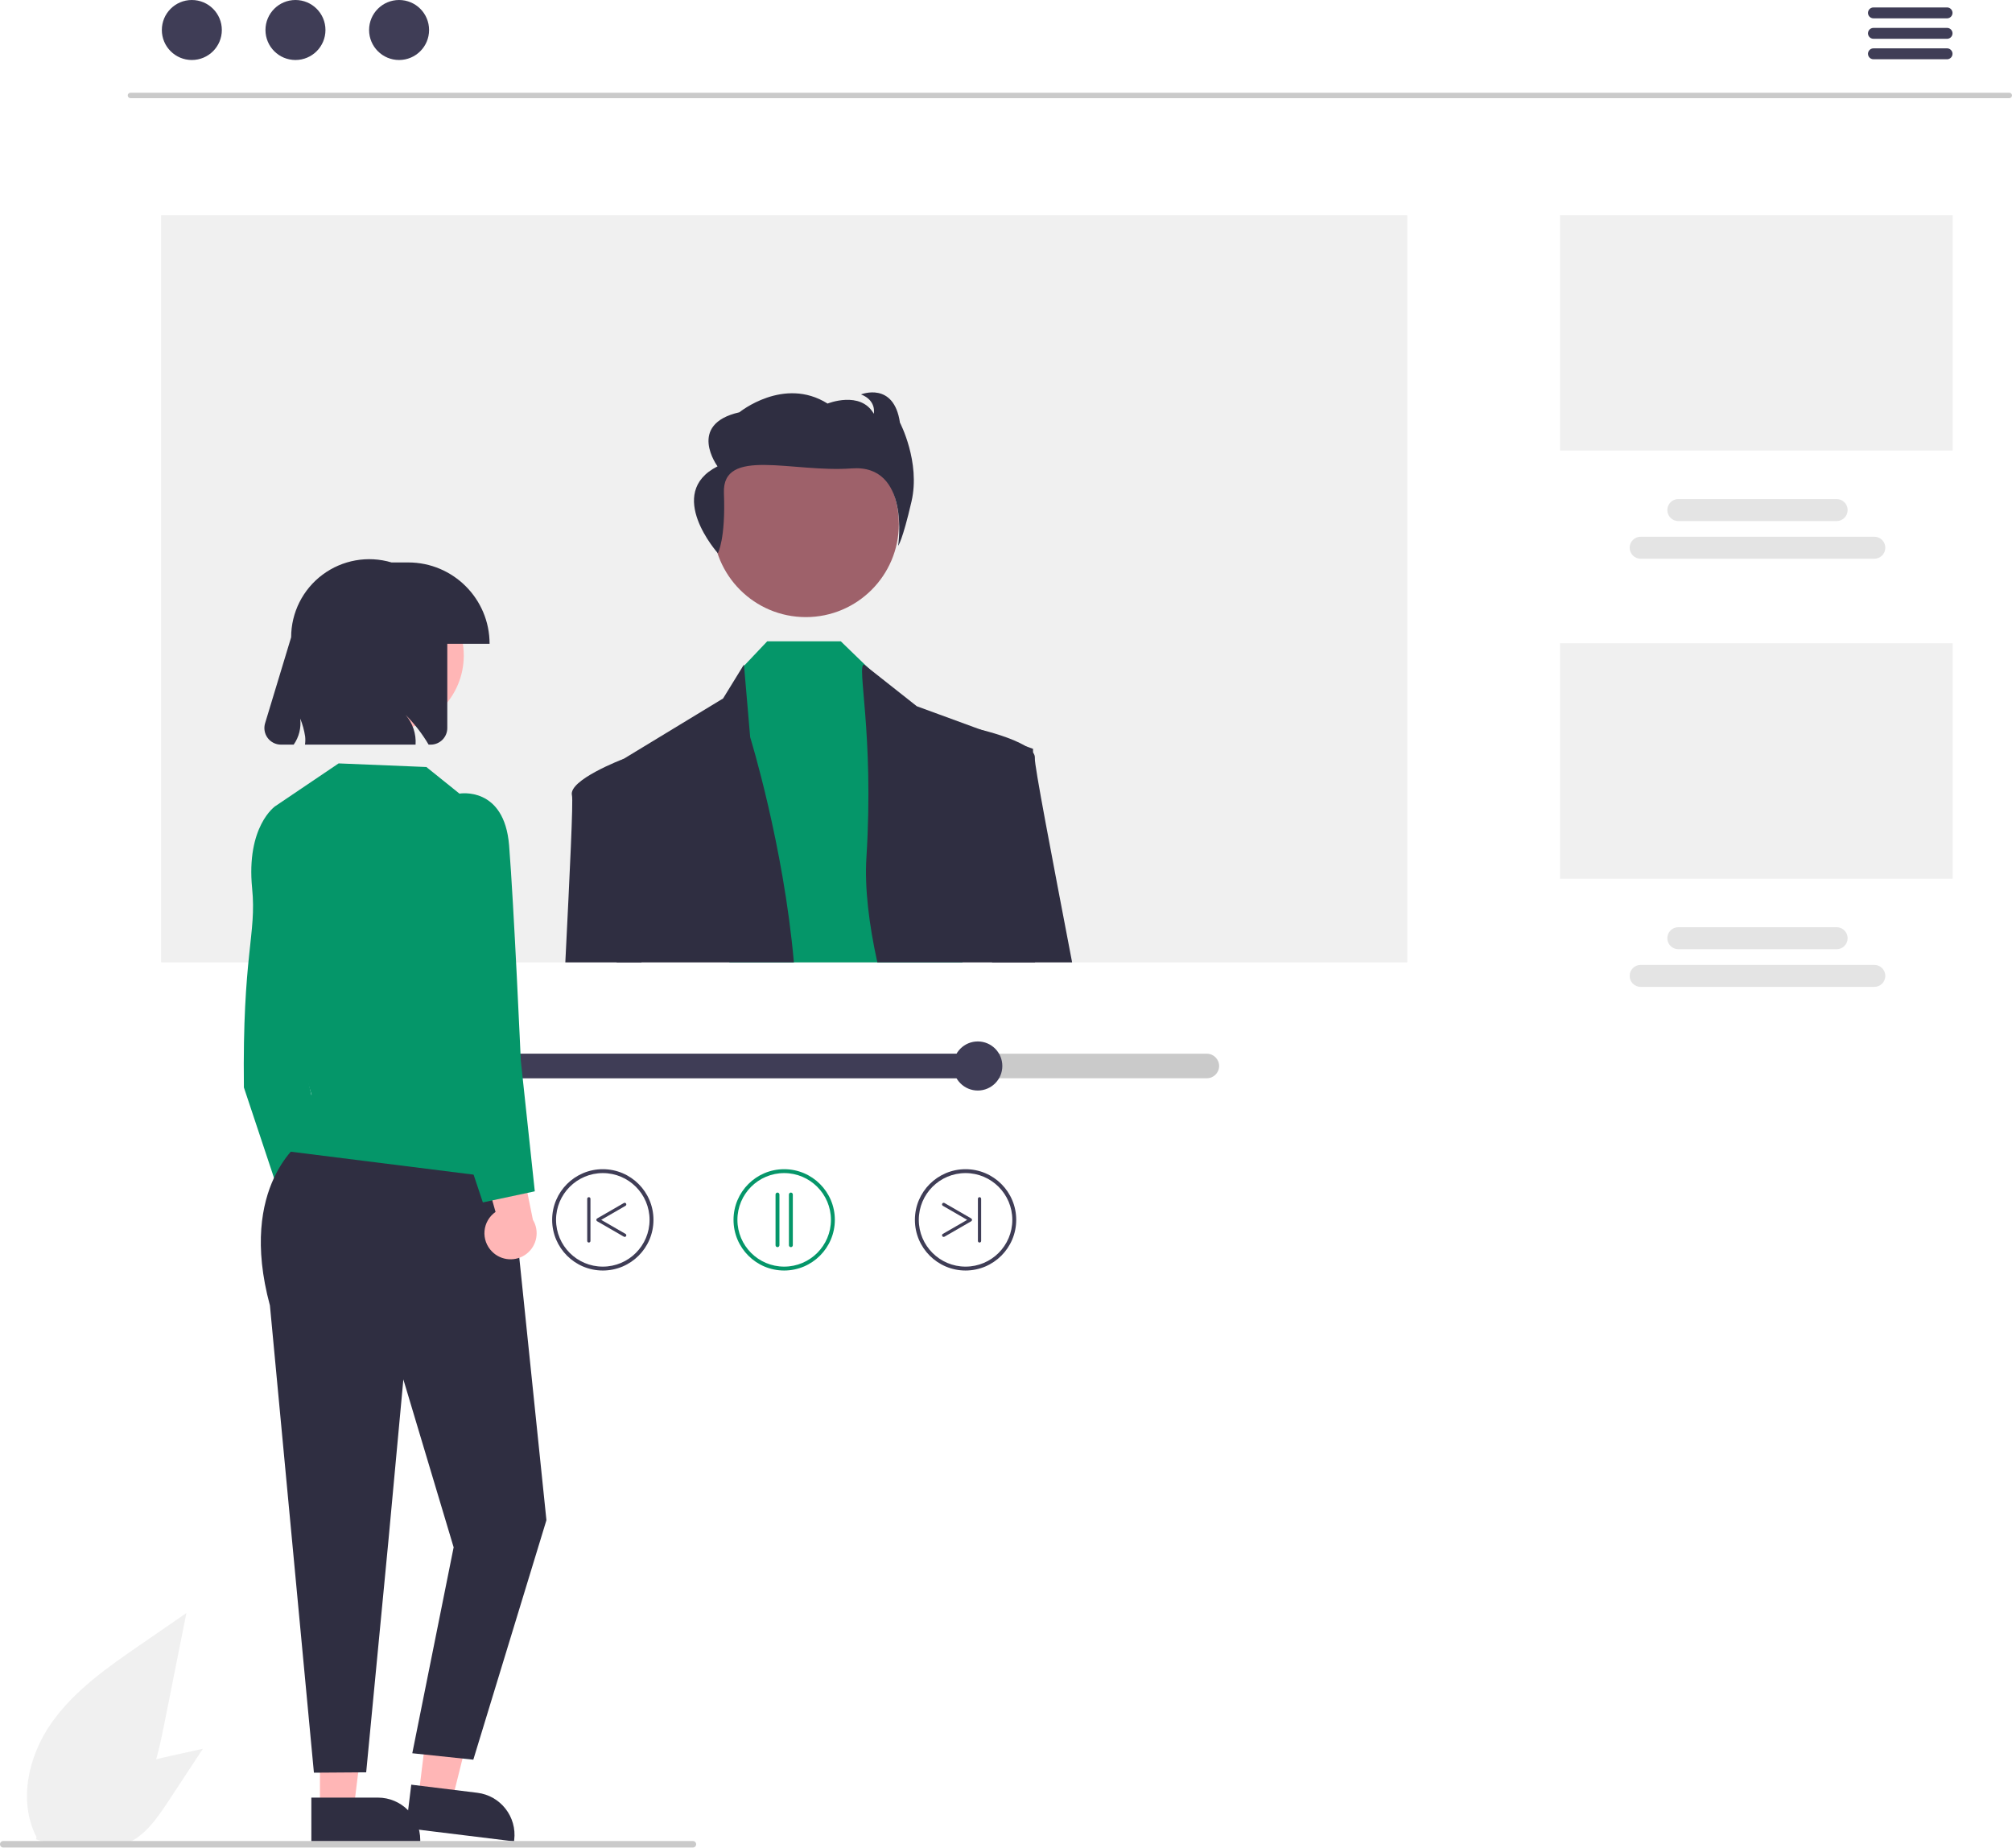
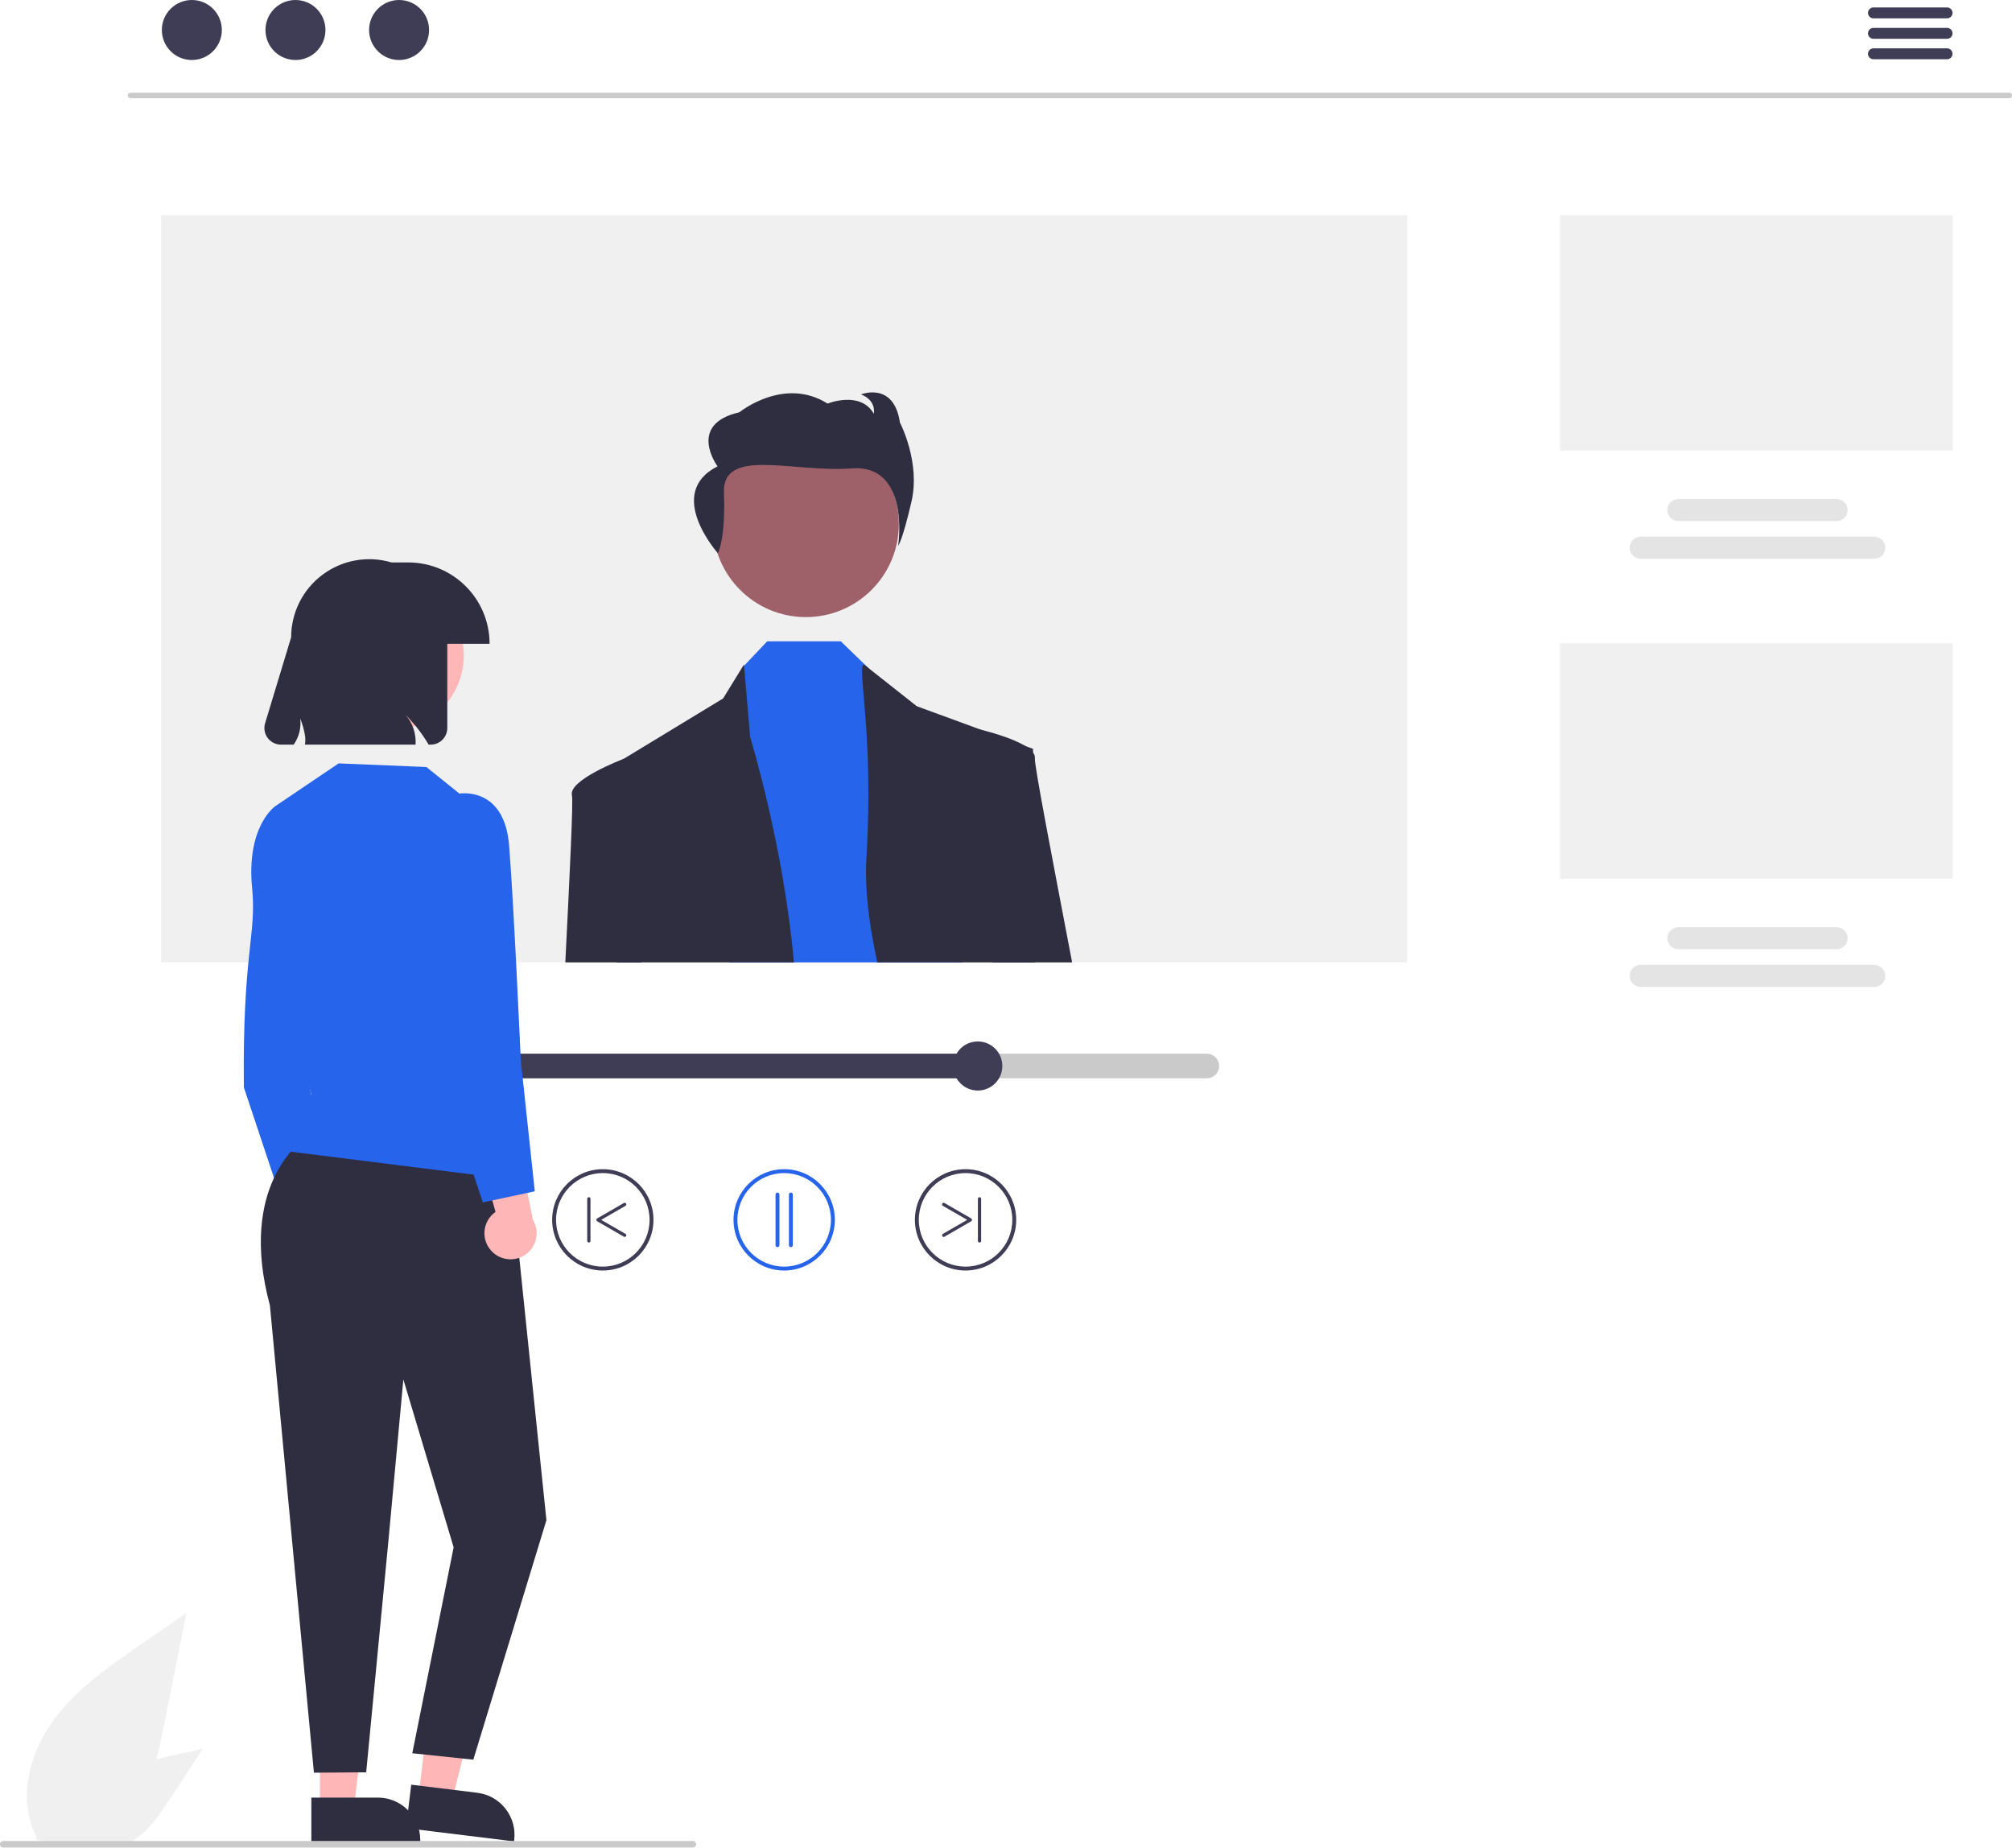
- <svg xmlns="http://www.w3.org/2000/svg" data-name="Layer 1" width="618.5" height="567.882" viewBox="0 0 618.5 567.882">
+ <svg xmlns="http://www.w3.org/2000/svg" id="a1b10958-249c-4c4c-82a2-0407b2abf5d3" data-name="Layer 1" width="618.5" height="567.882" viewBox="0 0 618.5 567.882">
  <path d="M333.945,671.58c-10.14,6.982-20.509,14.189-27.531,24.302-7.021,10.114-10.086,23.92-4.444,34.863l-.146.682a26.392,26.392,0,0,0,25.485-4.489c8.926-7.492,11.725-19.835,14.001-31.263l6.735-33.804Z" transform="translate(-290.75 -166.0591)" fill="#f0f0f0" />
  <path d="M343.711,705.669c-6.764,1.497-13.695,3.061-19.495,6.85-5.8,3.789-10.318,10.34-9.69,17.239l-.22.325a14.85,14.85,0,0,0,14.238,3.049c6.239-2.019,10.308-7.863,13.913-13.341l10.661-16.203Z" transform="translate(-290.75 -166.0591)" fill="#f0f0f0" />
  <path d="M908.412,196.236H330.856a.838.838,0,0,1,0-1.677H908.412a.838.838,0,0,1,0,1.677Z" transform="translate(-290.75 -166.0591)" fill="#cacaca" />
  <circle cx="58.973" cy="9.221" r="9.221" fill="#3f3d56" />
  <circle cx="90.827" cy="9.221" r="9.221" fill="#3f3d56" />
  <circle cx="122.68" cy="9.221" r="9.221" fill="#3f3d56" />
  <path d="M889.327,171.699H866.694a1.677,1.677,0,1,1,0-3.353h22.633a1.677,1.677,0,0,1,0,3.353Z" transform="translate(-290.75 -166.0591)" fill="#3f3d56" />
  <path d="M889.327,177.986H866.694a1.677,1.677,0,1,1,0-3.353h22.633a1.677,1.677,0,0,1,0,3.353Z" transform="translate(-290.75 -166.0591)" fill="#3f3d56" />
  <path d="M889.327,184.273H866.694a1.677,1.677,0,1,1,0-3.353h22.633a1.677,1.677,0,0,1,0,3.353Z" transform="translate(-290.75 -166.0591)" fill="#3f3d56" />
  <rect x="49.521" y="66.123" width="383.081" height="229.681" fill="#f0f0f0" />
  <rect x="479.545" y="66.123" width="120.708" height="72.372" fill="#f0f0f0" />
  <path d="M866.921,337.802H795.1a3.383,3.383,0,0,1,0-6.766h71.821a3.383,3.383,0,0,1,0,6.766Z" transform="translate(-290.75 -166.0591)" fill="#e4e4e4" />
  <path d="M855.341,326.222H806.68a3.383,3.383,0,0,1,0-6.766h48.661a3.383,3.383,0,0,1,0,6.766Z" transform="translate(-290.75 -166.0591)" fill="#e4e4e4" />
  <rect x="479.545" y="197.729" width="120.708" height="72.372" fill="#f0f0f0" />
  <path d="M866.921,469.407H795.1a3.383,3.383,0,0,1,0-6.766h71.821a3.383,3.383,0,0,1,0,6.766Z" transform="translate(-290.75 -166.0591)" fill="#e4e4e4" />
  <path d="M855.341,457.827H806.68a3.383,3.383,0,0,1,0-6.766h48.661a3.383,3.383,0,0,1,0,6.766Z" transform="translate(-290.75 -166.0591)" fill="#e4e4e4" />
  <circle cx="247.719" cy="161.096" r="28.587" fill="#9e616a" />
-   <polygon points="295.884 295.804 224.205 295.804 228.228 205.164 228.723 204.644 235.84 197.133 258.473 197.133 266.872 205.264 267.534 205.91 285.406 223.035 295.884 295.804" fill="#059669" />
+   <polygon points="295.884 295.804 224.205 295.804 228.228 205.164 228.723 204.644 235.84 197.133 258.473 197.133 266.872 205.264 267.534 205.91 285.406 223.035 295.884 295.804" fill="#2564eb" />
  <path d="M534.796,461.863h-54.478c-.36-34.687-.645-60.857-.645-60.857l2.783-1.693.017-.008,30.554-18.551,6.413-10.419.034.369,1.886,21.962S531.611,425.785,534.796,461.863Z" transform="translate(-290.75 -166.0591)" fill="#2f2e41" />
  <path d="M608.923,461.863h-48.476c-2.59-11.752-3.94-22.943-3.353-32.273,2.381-38.115-3.11-59.256-.729-59.256l1.257.989,14.954,11.811,19.691,7.217,13.663,5.013,2.381.872v1.148C608.319,403.152,608.378,429.934,608.923,461.863Z" transform="translate(-290.75 -166.0591)" fill="#2f2e41" />
  <path d="M511.424,336.099s2.429-4.265,1.864-18.515,21.133-6.19,39.265-7.549,14.293,23.789,14.293,23.789,1.308-1.495,4.109-13.632-3.558-24.233-3.558-24.233c-1.873-12.754-11.965-8.666-11.965-8.666,4.861,1.892,3.927,5.938,3.927,5.938-4.114-7.213-14.207-3.126-14.207-3.126-13.461-8.447-27.103,2.677-27.103,2.677-16.261,3.691-6.725,16.622-6.725,16.622C494.97,317.668,511.424,336.099,511.424,336.099Z" transform="translate(-290.75 -166.0591)" fill="#2f2e41" />
  <path d="M464.534,461.863c1.391-27.822,2.456-49.65,2.037-51.335-1.173-4.686,15.382-11.031,15.885-11.216l.008-.008h.009l3.16,1.702,2.313,60.857Z" transform="translate(-290.75 -166.0591)" fill="#2f2e41" />
  <path d="M620.323,461.863H595.721L588.679,392.313l2.9-2.121s.252.059.688.159c2.255.562,9.531,2.464,13.663,5.013a8.28,8.28,0,0,1,2.381,2.02,2.436,2.436,0,0,1,.562,1.727C608.663,401.081,614.028,428.928,620.323,461.863Z" transform="translate(-290.75 -166.0591)" fill="#2f2e41" />
  <path d="M661.741,489.945H401.883a3.772,3.772,0,0,0,0,7.544H661.741a3.772,3.772,0,1,0,0-7.544Z" transform="translate(-290.75 -166.0591)" fill="#cacaca" />
  <path d="M591.328,489.945v7.544H401.883a3.772,3.772,0,0,1,0-7.544Z" transform="translate(-290.75 -166.0591)" fill="#3f3d56" />
  <circle cx="300.578" cy="327.658" r="7.544" fill="#3f3d56" />
-   <path d="M531.812,556.586a15.573,15.573,0,1,1,15.573-15.573A15.591,15.591,0,0,1,531.812,556.586Zm0-29.949a14.375,14.375,0,1,0,14.375,14.375A14.392,14.392,0,0,0,531.812,526.637Z" transform="translate(-290.75 -166.0591)" fill="#059669" />
-   <path d="M529.755,549.398a.599.599,0,0,1-.599-.599V533.226a.599.599,0,1,1,1.198,0v15.573A.599.599,0,0,1,529.755,549.398Z" transform="translate(-290.75 -166.0591)" fill="#059669" />
-   <path d="M533.869,549.398a.599.599,0,0,1-.599-.599V533.226a.599.599,0,1,1,1.198,0v15.573A.599.599,0,0,1,533.869,549.398Z" transform="translate(-290.75 -166.0591)" fill="#059669" />
+   <path d="M531.812,556.586a15.573,15.573,0,1,1,15.573-15.573A15.591,15.591,0,0,1,531.812,556.586Zm0-29.949a14.375,14.375,0,1,0,14.375,14.375A14.392,14.392,0,0,0,531.812,526.637Z" transform="translate(-290.75 -166.0591)" fill="#2564eb" />
+   <path d="M529.755,549.398a.599.599,0,0,1-.599-.599V533.226a.599.599,0,1,1,1.198,0v15.573A.599.599,0,0,1,529.755,549.398Z" transform="translate(-290.75 -166.0591)" fill="#2564eb" />
+   <path d="M533.869,549.398a.599.599,0,0,1-.599-.599V533.226a.599.599,0,1,1,1.198,0v15.573A.599.599,0,0,1,533.869,549.398Z" transform="translate(-290.75 -166.0591)" fill="#2564eb" />
  <path d="M460.483,541.012A15.573,15.573,0,1,1,476.056,556.586,15.591,15.591,0,0,1,460.483,541.012Zm1.198,0A14.375,14.375,0,1,0,476.056,526.637,14.392,14.392,0,0,0,461.681,541.012Z" transform="translate(-290.75 -166.0591)" fill="#3f3d56" />
  <path d="M482.783,546.256a.498.498,0,0,0,.25-.93l-7.472-4.314,7.472-4.314a.498.498,0,0,0-.498-.863l-8.219,4.745a.498.498,0,0,0,0,.863l8.219,4.745A.496.496,0,0,0,482.783,546.256Z" transform="translate(-290.75 -166.0591)" fill="#3f3d56" />
  <path d="M471.762,547.986a.498.498,0,0,0,.498-.498V534.537a.498.498,0,0,0-.996,0V547.488A.498.498,0,0,0,471.762,547.986Z" transform="translate(-290.75 -166.0591)" fill="#3f3d56" />
  <path d="M587.568,556.586a15.573,15.573,0,1,1,15.573-15.573A15.591,15.591,0,0,1,587.568,556.586Zm0-29.949a14.375,14.375,0,1,0,14.375,14.375A14.392,14.392,0,0,0,587.568,526.637Z" transform="translate(-290.75 -166.0591)" fill="#3f3d56" />
  <path d="M580.842,546.256a.498.498,0,0,1-.25-.93l7.472-4.314-7.472-4.314a.498.498,0,0,1,.498-.863l8.219,4.745a.498.498,0,0,1,0,.863l-8.219,4.745A.496.496,0,0,1,580.842,546.256Z" transform="translate(-290.75 -166.0591)" fill="#3f3d56" />
  <path d="M591.862,547.986a.498.498,0,0,1-.498-.498V534.537a.498.498,0,0,1,.996,0V547.488A.498.498,0,0,1,591.862,547.986Z" transform="translate(-290.75 -166.0591)" fill="#3f3d56" />
  <path d="M381.993,552.75a7.97,7.97,0,0,1,1.089-12.173l-7.662-27.267,14.021,4.476,5.127,25.207a8.013,8.013,0,0,1-12.574,9.756Z" transform="translate(-290.75 -166.0591)" fill="#ffb6b6" />
-   <path d="M378.246,416.901l-2.904-3.023s-8.979,6.168-7.08,25.287c1.403,14.122-3.031,20.111-2.536,61.157L378.246,537.914l14.48-7.591L382.25,483.941Z" transform="translate(-290.75 -166.0591)" fill="#059669" />
+   <path d="M378.246,416.901l-2.904-3.023s-8.979,6.168-7.08,25.287c1.403,14.122-3.031,20.111-2.536,61.157L378.246,537.914l14.48-7.591L382.25,483.941Z" transform="translate(-290.75 -166.0591)" fill="#2564eb" />
  <polygon points="98.359 555.931 108.742 555.931 113.682 515.882 98.357 515.883 98.359 555.931" fill="#ffb6b6" />
  <path d="M386.461,718.6l20.448-.001h.001a13.032,13.032,0,0,1,13.031,13.031v.423l-33.479.001Z" transform="translate(-290.75 -166.0591)" fill="#2f2e41" />
  <polygon points="128.639 552.254 138.945 553.517 148.723 514.368 133.513 512.503 128.639 552.254" fill="#ffb6b6" />
  <path d="M417.173,714.626l20.296,2.489.001 0a13.032,13.032,0,0,1,11.348,14.52l-.052.42-33.23-4.075Z" transform="translate(-290.75 -166.0591)" fill="#2f2e41" />
  <path d="M383.727,516.654s-20.001,13.669-10.001,50.669L387.25,710.941l16.067-.114,6.805-70.866,4.625-49.89,15.454,51.591-12.711,63.304L436.25,706.941l22.476-73.618L447.887,528.509Z" transform="translate(-290.75 -166.0591)" fill="#2f2e41" />
-   <path d="M431.987,409.999l-10.17-8.18-26.97-1.11-19.506,13.17s-2.013,46.896,11.186,88.67l-6.92,17.45,69.19,8.68Z" transform="translate(-290.75 -166.0591)" fill="#059669" />
+   <path d="M431.987,409.999l-10.17-8.18-26.97-1.11-19.506,13.17s-2.013,46.896,11.186,88.67l-6.92,17.45,69.19,8.68Z" transform="translate(-290.75 -166.0591)" fill="#2564eb" />
  <circle cx="119.432" cy="201.479" r="23.134" fill="#ffb6b6" />
  <path d="M416.25,338.941h-5.141a24.003,24.003,0,0,0-30.859,23L372.243,388.363a5.099,5.099,0,0,0,4.88,6.578h3.908a11.506,11.506,0,0,0,2.003-8.013,23.642,23.642,0,0,1,1.517,5.514,9.714,9.714,0,0,1-.051,2.499H418.501a12.688,12.688,0,0,0-3.074-9.147,45.744,45.744,0,0,1,7.085,9.147h.639a5.099,5.099,0,0,0,5.099-5.099V363.941h13A25,25,0,0,0,416.25,338.941Z" transform="translate(-290.75 -166.0591)" fill="#2f2e41" />
  <path d="M441.993,550.75a7.97,7.97,0,0,1,1.089-12.173l-7.662-27.267,14.021,4.476,5.127,25.207a8.013,8.013,0,0,1-12.574,9.756Z" transform="translate(-290.75 -166.0591)" fill="#ffb6b6" />
-   <path d="M423.217,415.173l8.77-5.175s13.794-2.432,15.267,15.946,3.593,66.084,3.593,66.084l4.302,40.215-15.966,3.405-18.351-54.995Z" transform="translate(-290.75 -166.0591)" fill="#059669" />
+   <path d="M423.217,415.173l8.77-5.175s13.794-2.432,15.267,15.946,3.593,66.084,3.593,66.084l4.302,40.215-15.966,3.405-18.351-54.995Z" transform="translate(-290.75 -166.0591)" fill="#2564eb" />
  <path d="M503.75,733.941h-212a1,1,0,0,1,0-2h212a1,1,0,0,1,0,2Z" transform="translate(-290.75 -166.0591)" fill="#cacaca" />
</svg>
